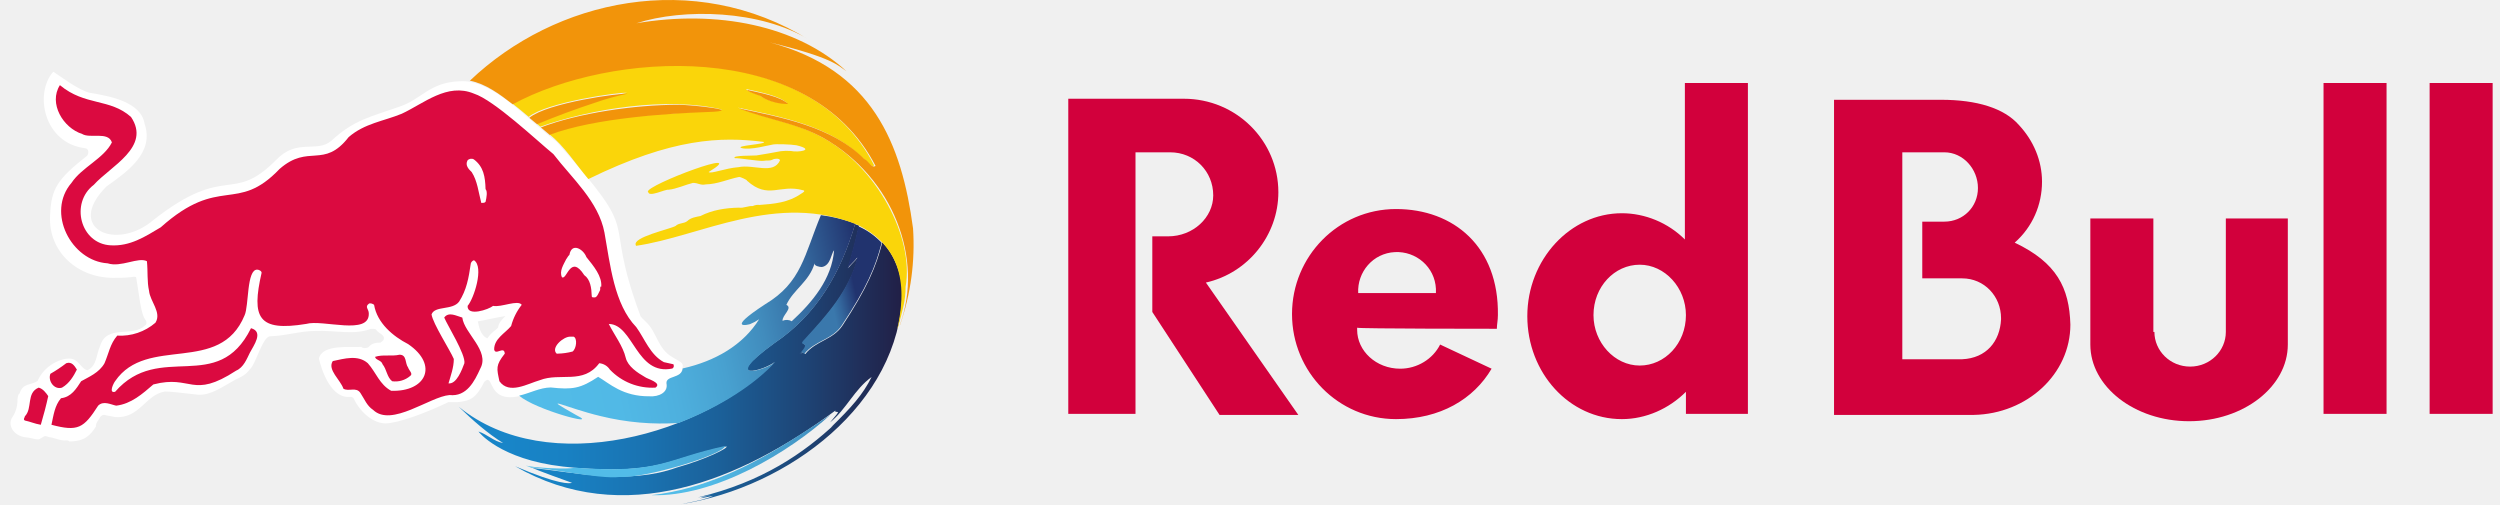
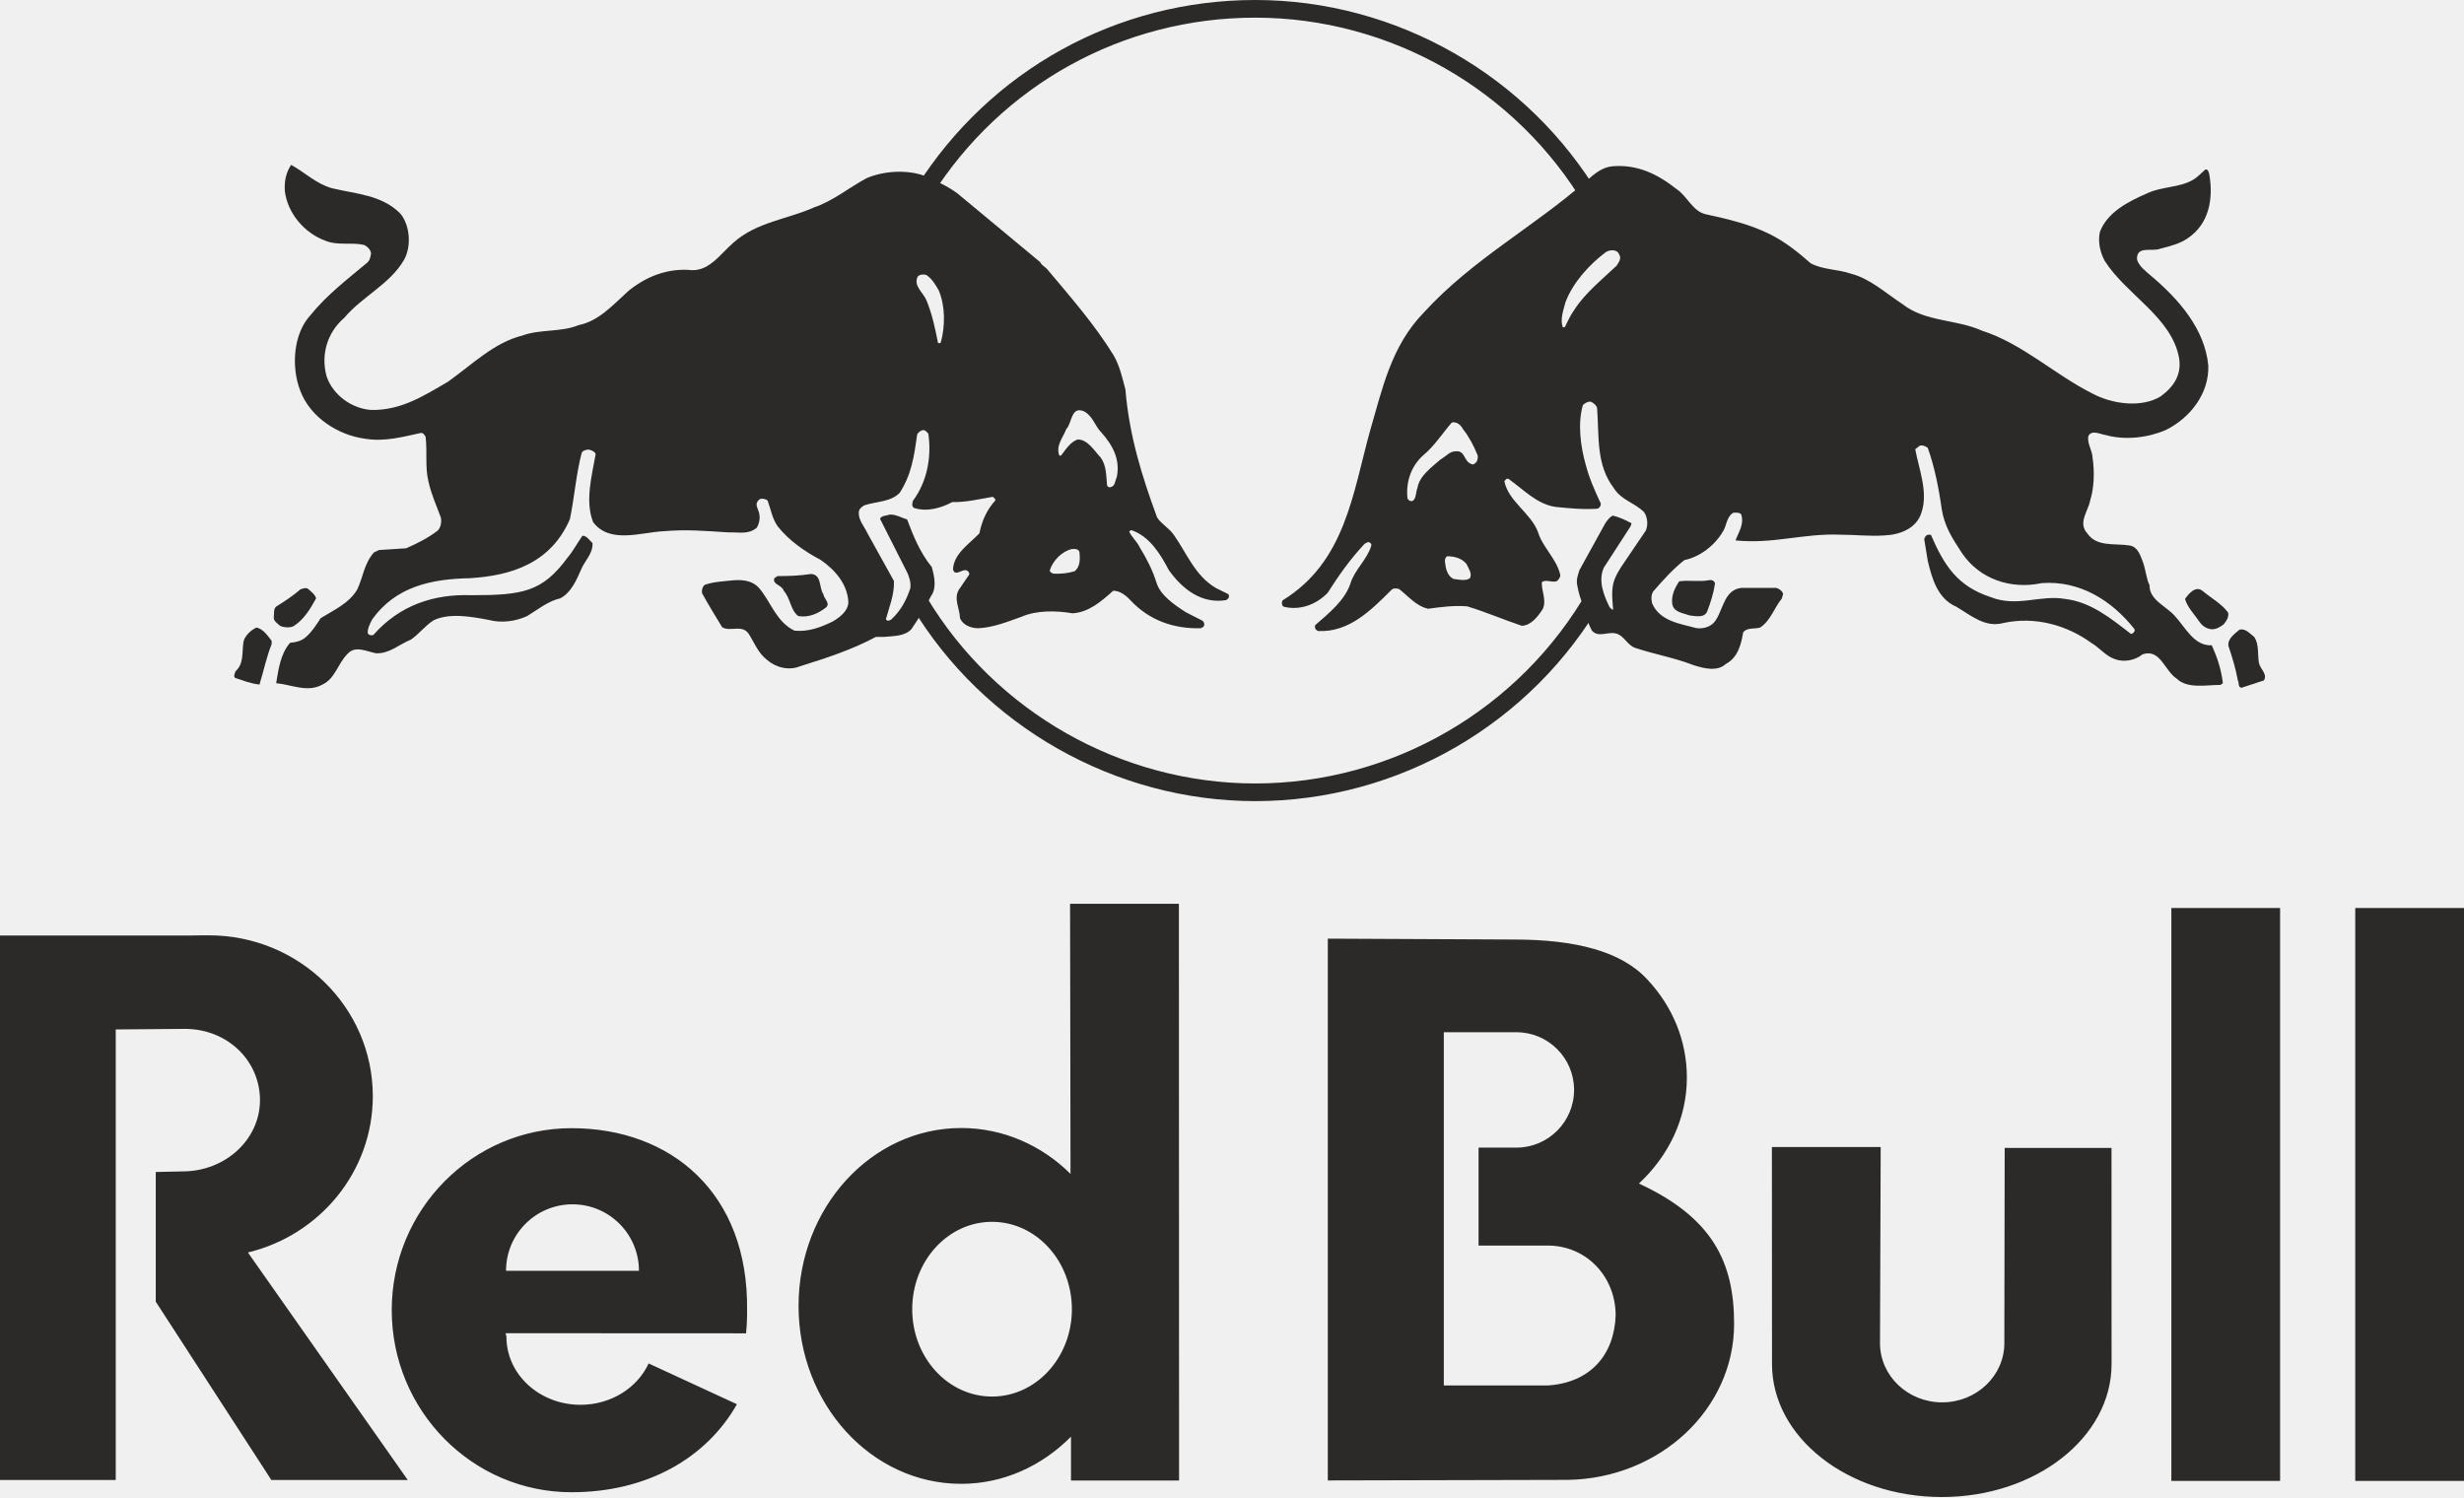
- <svg xmlns="http://www.w3.org/2000/svg" width="238px" height="48px" viewBox="0 0 238 48" version="1.1">
+ <svg xmlns="http://www.w3.org/2000/svg" xml:space="preserve" width="227.685mm" height="138.342mm" version="1.1" style="shape-rendering:geometricPrecision; text-rendering:geometricPrecision; image-rendering:optimizeQuality; fill-rule:evenodd; clip-rule:evenodd" viewBox="0 0 22760.28 13829.2">
  <defs>
-     <linearGradient x1="10.956%" y1="50.028%" x2="103.223%" y2="50.028%" id="linearGradient-1">
-       <stop stop-color="#1885C8" offset="0%" />
-       <stop stop-color="#1881C3" offset="14%" />
-       <stop stop-color="#1A74B3" offset="32%" />
-       <stop stop-color="#1B6099" offset="52%" />
-       <stop stop-color="#1E4475" offset="73%" />
-       <stop stop-color="#212047" offset="96%" />
-       <stop stop-color="#22183D" offset="100%" />
-       <stop stop-color="#22183D" offset="100%" />
-     </linearGradient>
-     <linearGradient x1="2.641%" y1="53.534%" x2="107.123%" y2="46.383%" id="linearGradient-2">
-       <stop stop-color="#52BCE8" offset="24%" />
-       <stop stop-color="#3F88B9" offset="100%" />
-     </linearGradient>
-     <linearGradient x1="3.23857218e-14%" y1="49.934%" x2="100%" y2="49.934%" id="linearGradient-3">
-       <stop stop-color="#52BCE8" offset="54%" />
-       <stop stop-color="#49A4D3" offset="100%" />
-     </linearGradient>
-     <linearGradient x1="37.085%" y1="52.606%" x2="65.118%" y2="43.296%" id="linearGradient-4">
-       <stop stop-color="#3A78AC" offset="0%" />
-       <stop stop-color="#34689E" offset="29%" />
-       <stop stop-color="#253E78" offset="86%" />
-       <stop stop-color="#21336E" offset="100%" />
-     </linearGradient>
-     <linearGradient x1="-1.62%" y1="59.55%" x2="104.475%" y2="45.052%" id="linearGradient-5">
-       <stop stop-color="#52BCE8" offset="0%" />
-       <stop stop-color="#51B9E6" offset="25%" />
-       <stop stop-color="#4EB0DE" offset="41%" />
-       <stop stop-color="#48A1D0" offset="56%" />
-       <stop stop-color="#418CBD" offset="69%" />
-       <stop stop-color="#3977AB" offset="78%" />
-       <stop stop-color="#33669C" offset="85%" />
-       <stop stop-color="#243B75" offset="98%" />
-       <stop stop-color="#21336E" offset="100%" />
-     </linearGradient>
+     <style type="text/css">
+    
+     .fil0 {fill:#2B2A29}
+    
+   </style>
  </defs>
-   <g id="logo/rbcom/desktop" stroke="none" stroke-width="1" fill="none" fill-rule="evenodd">
-     <g id="f-rbmn-logo-logotype" transform="translate(1, 0)">
-       <g id="color---simplified" fill-rule="nonzero">
-         <path d="M48.354,37.724 C49.474,37.46 50.497,36.859 51.643,36.952 C53.537,37.244 54.434,36.874 55.881,35.937 C56.942,36.545 58.203,37.813 60.793,37.785 C61.626,37.839 62.592,37.428 62.398,36.547 C62.346,35.783 63.842,36.114 63.937,35.14 L63.937,35.14 C64.104,34.558 63.98,34.582 63.072,34.034 C61.559,33.206 61.585,31.621 60.445,30.596 C60.32,30.446 59.95,30.178 59.939,29.99 C56.14,19.699 60.618,23.211 51.991,13.501 C49.537,11.679 45.95,7.489 42.763,7.738 C39.87,7.831 39.137,9.469 37.005,10.164 C34.315,11.118 32.702,11.391 30.538,13.41 C29.137,14.587 27.275,13.133 25.284,15.23 C21.065,19.487 20.592,15.485 13.666,20.896 C10.086,24.008 5.139,21.762 9.126,17.76 C11.148,16.316 13.708,14.54 12.763,11.783 C12.443,9.718 9.478,9.147 7.61,8.85 C6.529,8.634 4.683,7.212 4.073,6.827 C2.244,8.88 3.158,13.626 7.1,14.109 C7.263,14.119 7.393,14.249 7.403,14.412 C7.418,14.554 7.383,14.698 7.303,14.817 C4.477,17.044 3.87,17.953 3.77,20.482 C3.554,23.945 6.406,26.568 10.04,26.449 C10.619,26.459 11.197,26.425 11.77,26.347 C11.87,26.347 11.971,26.347 11.971,26.449 C12.257,28.014 12.378,29.927 12.882,30.496 C12.981,30.697 12.981,30.901 12.78,31 C11.623,32.139 9.158,30.855 8.536,32.922 C8.149,33.766 8.242,34.816 7.325,35.249 C6.676,35.106 6.503,34.145 5.606,34.136 C4.709,34.127 3.227,34.798 2.579,36.261 C1.887,36.735 1.186,36.413 0.862,37.473 C0.715,37.462 0.635,38.034 0.661,38.283 C0.633,38.747 0.494,39.198 0.257,39.598 C-0.409,40.44 0.313,41.47 1.368,41.622 C2.149,41.683 2.642,41.99 2.882,41.722 C2.981,41.722 2.981,41.622 3.083,41.622 C3.299,41.416 3.465,41.566 3.688,41.622 C4.138,41.646 4.791,41.996 5.305,41.925 C5.416,41.911 5.528,41.949 5.608,42.027 C7.122,42.014 7.602,41.41 8.133,40.609 C8.105,40.25 8.393,40.003 8.538,39.7 C8.676,39.555 8.776,39.484 8.942,39.497 C9.204,39.573 9.807,39.661 9.954,39.7 C12.268,39.904 12.873,37.536 14.711,37.272 C15.165,37.272 16.008,37.361 17.842,37.575 C19.044,37.67 20.22,36.796 21.379,36.16 C21.898,35.9 22.35,35.755 22.793,35.147 C23.338,34.714 23.993,32.043 24.713,32.013 C26.19,31.983 27.587,31.498 29.057,31.507 C30.862,31.427 32.698,31.929 34.311,31.305 C34.371,31.327 34.726,31.251 34.817,31.405 C35.046,31.745 35.693,31.896 35.524,32.316 C35.524,32.418 35.321,32.517 35.221,32.619 C34.888,32.619 34.404,32.645 34.11,33.024 C33.963,33.158 33.552,33.197 33.401,33.024 C32.434,33.11 29.699,32.706 29.36,34.136 C29.617,35.244 30.527,38.019 32.387,37.778 C32.488,37.778 32.689,37.878 32.689,37.98 C33.396,39.395 34.609,40.306 35.716,40.306 C36.823,40.306 39.578,39.317 41.677,38.283 L42.573,38.283 C43.855,38.164 44.367,37.82 45.098,36.361 C46.069,35.391 45.284,38.345 48.363,37.729 L48.354,37.724 Z M46.408,31.204 C46.106,31.507 45.803,31.608 45.399,32.214 C44.692,31.911 44.59,31 44.49,30.596 C45.096,30.496 46.408,30.191 47.117,30.091 C46.711,30.496 46.508,30.697 46.406,31.204 L46.408,31.204 Z" id="outline" fill="#FFFFFF" />
-         <path d="M62.2,34.476 C60.887,33.769 60.381,32.253 59.572,31.142 C57.457,28.954 57.098,25.211 56.545,22.147 C55.987,19.172 53.446,16.971 51.683,14.671 C50.12,13.395 46.039,9.529 44.115,8.911 C41.574,7.854 39.357,9.851 37.242,10.831 C35.525,11.538 33.706,11.739 32.191,13.054 C29.812,16.107 28.382,13.663 25.621,16.081 C21.512,20.388 19.955,16.597 14.304,21.639 C12.791,22.547 11.374,23.458 9.547,23.356 C6.643,23.22 5.654,19.317 7.929,17.596 C9.514,15.823 13.407,14.001 11.471,11.134 C9.46,9.341 7.095,10.104 4.703,8.107 C3.6,9.836 5.01,12.182 6.824,12.755 C7.568,13.218 9.298,12.481 9.653,13.557 C8.887,15.09 6.796,15.921 5.814,17.399 C3.369,20.223 5.784,24.852 9.248,25.069 C10.529,25.484 12.161,24.437 12.987,24.867 C13.089,25.877 12.987,26.787 13.191,27.698 C13.284,28.692 14.417,29.76 13.796,30.725 C12.791,31.59 11.488,32.03 10.163,31.951 C9.473,32.744 9.357,33.646 8.95,34.578 C8.446,35.486 7.436,35.89 6.727,36.294 C6.26,37.006 5.795,37.793 4.807,37.912 C4.201,38.619 4.099,39.529 3.898,40.439 C6.426,41.107 6.967,40.768 8.344,38.619 C8.85,38.115 9.558,38.519 10.062,38.619 C11.497,38.448 12.568,37.488 13.599,36.599 C17.276,35.637 17.241,38.046 21.48,35.285 C22.189,34.982 22.492,34.173 22.794,33.566 C23.149,32.889 24.129,31.585 22.896,31.244 C19.724,37.665 14.201,32.439 9.96,37.297 C9.311,37.477 9.815,36.467 9.96,36.286 C13.003,31.853 19.923,35.756 22.286,30.015 C22.701,29.133 22.466,25.618 23.499,25.67 C23.601,25.67 23.904,25.771 23.904,25.972 C22.922,30.258 23.571,31.587 28.147,30.837 C29.712,30.383 34.202,31.981 34.109,29.827 C34.109,29.423 33.704,29.222 34.109,28.919 C34.208,28.818 34.513,28.919 34.613,29.019 C34.898,30.748 36.416,32.018 37.856,32.759 C40.761,34.735 39.586,37.315 36.239,37.204 C35.127,36.599 34.824,35.486 34.016,34.578 C33.071,33.749 31.78,34.145 30.681,34.374 C30.136,35.198 31.431,36.18 31.691,37.003 C32.197,37.306 32.904,36.8 33.309,37.406 C33.713,38.011 33.914,38.619 34.522,39.023 C36.273,40.703 39.928,37.752 41.796,37.609 C43.429,37.786 44.175,36.299 44.727,35.081 C45.648,33.399 43.198,31.736 43.01,30.232 C42.452,30.078 41.712,29.641 41.29,30.232 C41.6,30.984 43.334,33.736 43.211,34.578 C42.984,35.185 42.469,36.595 41.697,36.497 C41.9,35.79 42.203,34.984 42.203,34.173 C41.835,33.308 40.211,30.811 40.082,29.929 C40.404,29.075 42.062,29.57 42.707,28.716 C43.416,27.605 43.617,26.493 43.821,25.079 C43.864,24.933 43.978,24.819 44.123,24.774 C45.107,25.408 44.106,28.45 43.516,29.12 C43.459,30.167 45.522,29.466 45.942,29.12 C46.723,29.282 48.306,28.504 48.669,29.019 C48.196,29.615 47.852,30.304 47.659,31.04 C47.054,31.747 46.044,32.253 46.044,33.263 C46.154,33.899 47.008,32.874 47.054,33.667 C46.173,34.785 46.284,35.055 46.547,36.294 C47.471,37.592 49.236,36.523 50.388,36.195 C52.334,35.432 54.525,36.64 56.047,34.578 C56.459,34.613 56.832,34.836 57.057,35.183 C58.183,36.365 59.772,36.994 61.402,36.902 C62.064,36.441 60.617,36.08 60.392,35.89 C59.685,35.486 58.774,34.88 58.573,34.072 C58.307,32.943 57.492,31.909 56.956,30.839 C59.315,30.874 59.564,35.801 63.011,35.083 C63.179,34.967 63.162,34.841 63.112,34.679 L62.2,34.476 Z M45.224,19.218 L45.224,19.218 C45.122,19.319 45.021,19.319 44.82,19.319 L44.82,19.319 C44.549,18.299 44.454,17.233 43.909,16.388 C43.626,16.111 43.26,15.75 43.505,15.276 L43.505,15.276 C43.657,15.101 43.912,15.058 44.112,15.175 C45.038,15.867 45.194,16.831 45.224,18.005 C45.425,18.206 45.324,18.813 45.224,19.218 L45.224,19.218 M53.509,33.466 L53.509,33.466 C53.047,33.589 52.572,33.657 52.094,33.667 L51.995,33.667 C51.396,33.116 52.644,32.015 53.308,32.05 C53.372,32.05 53.543,32.05 53.61,32.05 C53.98,32.204 53.885,33.179 53.509,33.466 M56.136,27.605 C56.024,27.801 55.851,28.316 55.632,28.312 C55.414,28.307 55.319,28.344 55.329,28.111 C55.31,27.432 55.2,26.597 54.62,26.191 C53.301,24.139 52.968,26.71 52.499,26.392 L52.499,26.392 C52.218,25.821 52.661,25.174 52.903,24.675 L52.903,24.675 C53.016,24.539 53.061,24.381 53.206,24.271 C53.422,23.027 54.557,23.737 54.823,24.472 C55.52,25.337 56.337,26.312 56.238,27.302 C56.136,27.2 56.136,27.404 56.136,27.605 M4.904,36.902 C5.611,36.497 6.015,35.79 6.318,35.183 C6.102,34.843 5.838,34.396 5.308,34.578 C4.828,34.949 4.322,35.286 3.795,35.587 C3.542,36.275 4.173,37.14 4.906,36.902 M2.683,36.902 C1.483,37.393 2.119,38.871 1.37,39.63 C1.37,39.73 1.167,39.933 1.37,40.035 C1.874,40.134 2.279,40.337 2.884,40.439 C3.154,39.535 3.416,38.53 3.591,37.71 C3.388,37.406 3.085,37.003 2.681,36.902 M35.421,34.679 C35.826,35.183 35.826,35.89 36.332,36.294 C36.95,36.381 37.575,36.197 38.049,35.79 C38.352,35.587 37.947,35.285 37.848,34.982 C37.543,34.578 37.746,33.769 37.039,33.769 C36.273,33.946 35.434,33.726 34.714,33.97 C34.714,34.275 35.32,34.275 35.421,34.679" id="bull" fill="#DB0A40" />
-         <path d="M84.907,27.802 C84.857,26.131 84.182,24.318 83.052,23.127 L83.052,23.127 L83,23.067 C82.422,25.347 81.593,27.359 79.212,30.983 C78.296,32.37 76.67,32.431 75.664,33.704 C75.426,33.574 75.495,33.397 75.188,33.725 C76.456,32.364 75.006,33.064 75.599,32.409 C77.811,29.967 79.837,27.767 80.694,24.471 C80.333,24.923 80.114,25.064 79.751,25.522 C80.162,24.119 80.482,22.928 80.787,21.489 L80.398,21.333 C79.041,25.913 76.8,29.92 72.7,32.669 C67.376,36.533 71.871,35.24 72.768,34.441 C66.057,41.281 51.204,45.679 42.667,38.72 C43.913,39.932 45.444,41.287 46.898,42.178 C46.013,42.027 45.383,41.341 44.548,41.08 C44.561,41.108 46.578,43.73 52.6,44.417 C52.987,44.46 53.358,44.499 53.715,44.531 C61.925,45.18 62.425,43.712 68.155,42.502 C68.412,42.612 66.308,43.697 63.414,44.514 C58.845,46.182 53.539,44.946 49.667,44.544 L49.684,44.544 L49.684,44.544 C49.773,44.588 50.375,44.864 53.455,45.964 C53.239,46.042 52.232,46.18 48.033,44.382 C58.336,50.315 69.425,45.824 78.53,39.083 C78.53,39.113 78.517,39.156 78.517,39.193 C78.597,39.206 78.699,39.219 78.781,39.226 C78.731,39.37 78.731,39.37 78.025,40.211 C79.562,38.973 80.35,37.052 81.978,35.889 C81.145,37.559 80.08,38.757 78.097,40.693 C78.248,40.578 78.392,40.455 78.53,40.324 C75.532,43.12 71.577,45.895 65.44,47.352 C65.885,47.3 66.324,47.213 66.754,47.092 C65.977,47.308 65.956,47.334 65.627,47.442 C65.83,47.416 65.83,47.416 66.889,47.203 C66.272,47.505 65.559,47.65 63.836,48 C74.051,46.383 84.675,38.448 84.907,27.802 Z" id="splash-4" fill="url(#linearGradient-1)" />
-         <path d="M74.557,41.769 C70.504,44.332 66.021,46.568 61.013,47.139 C67.037,47.354 74.186,43.018 78.08,39.467 C76.914,40.242 75.748,41.022 74.557,41.769 Z" id="splash-3.4" fill="url(#linearGradient-2)" />
-         <path d="M68.053,42.453 C62.288,43.68 61.961,45.145 53.712,44.521 C53.063,44.72 49.633,44.51 49.067,44.324 C49.095,44.324 49.361,44.44 49.59,44.532 L49.575,44.532 C50.44,44.422 56.146,45.653 57.967,45.408 C60.332,45.57 67.753,43.338 68.053,42.453 Z" id="splash-3.3" fill="url(#linearGradient-3)" />
-         <path d="M80.918,21.635 L80.714,21.547 C80.406,22.969 80.086,24.159 79.673,25.553 C80.038,25.097 80.258,24.958 80.621,24.509 C79.752,27.785 77.727,29.971 75.506,32.399 C74.911,33.043 76.375,32.353 75.093,33.707 C75.402,33.38 75.332,33.556 75.571,33.685 C76.579,32.42 78.213,32.36 79.132,30.981 C81.522,27.376 82.354,25.379 82.932,23.113 C82.952,23.132 82.97,23.152 82.987,23.173 C82.987,23.173 82.987,23.173 82.987,23.173 C82.405,22.532 81.702,22.01 80.918,21.635 L80.918,21.635 Z" id="splash-3.2" fill="url(#linearGradient-4)" />
-         <path d="M53.915,39.55 C50.131,37.405 52.874,38.831 56.189,39.615 C58.618,40.213 61.124,40.433 63.619,40.266 C67.567,38.746 70.941,36.538 72.815,34.443 C71.917,35.268 67.474,36.504 72.751,32.663 C76.837,29.902 79.077,25.881 80.427,21.283 C79.368,20.892 78.269,20.623 77.15,20.48 C75.569,24.26 75.334,26.884 71.831,28.973 C67.921,31.53 70.368,30.874 70.407,30.855 C70.712,30.733 71.002,30.577 71.271,30.39 C69.759,32.822 67.129,34.374 63.993,35.075 C63.893,36.056 62.396,35.727 62.455,36.486 C62.647,37.37 61.684,37.789 60.852,37.728 C58.26,37.756 57.006,36.484 55.945,35.874 C54.291,36.977 53.513,37.118 51.431,36.886 C50.396,36.901 49.453,37.429 48.427,37.667 C49.895,38.987 56.219,40.685 53.915,39.55 Z M73.861,29.02 C74.52,27.577 76.049,26.802 76.552,25.059 C76.479,25.315 77.025,25.421 77.241,25.421 C78.105,25.273 78.126,24.084 78.405,23.836 C78.189,26.539 76.364,28.753 74.368,30.586 C74.106,30.426 73.78,30.411 73.504,30.547 C73.42,30.039 74.515,29.331 73.861,29.02 Z" id="splash-3.1" fill="url(#linearGradient-5)" />
-         <path d="M77.324,13.102 C74.79,11.655 71.928,11.317 69.237,10.243 L69.237,10.243 C73.286,11.109 78.101,11.991 81.095,15.032 C81.142,15.056 81.255,15.167 81.311,15.182 C81.57,15.357 81.866,15.979 82.226,15.749 C75.945,3.447 56.865,4.816 47.787,9.861 C48.281,10.243 48.825,10.691 49.332,11.124 C51.059,9.721 58.063,8.741 58.68,8.837 L58.68,8.837 C56.34,9.307 52.464,10.719 50.109,11.779 L50.439,12.058 C55.244,10.362 62.557,9.179 67.739,10.427 C63.597,10.888 56.213,10.825 51.301,12.788 C52.65,13.813 53.852,15.678 55.011,17.047 C63.025,13.124 67.648,12.996 71.702,13.509 C72.09,13.726 68.827,13.863 69.619,14.103 C70.499,14.307 72.151,13.817 72.533,13.767 C72.781,13.687 74.339,13.739 74.831,13.832 C76.705,14.289 74.948,14.528 74.294,14.374 C73.972,14.348 73.648,14.354 73.327,14.393 C72.604,14.53 71.73,14.69 71.009,14.798 C70.815,14.831 68.615,14.772 68.95,15.058 C69.371,15.03 71.222,15.366 71.699,15.31 C71.987,15.245 72.278,15.342 72.55,15.195 C72.684,15.102 73.232,15.035 73.256,15.264 C72.632,16.659 70.737,15.613 69.31,15.914 C68.039,16.009 66.69,16.579 66.461,16.38 C70.631,13.834 60.502,17.617 60.672,18.26 C60.684,18.263 60.696,18.263 60.707,18.26 C60.737,18.83 62.328,18 62.649,18.061 C63.347,18.007 64.29,17.571 64.97,17.411 C65.479,17.411 65.68,17.667 66.187,17.554 C67.301,17.535 68.306,17.054 69.381,16.841 C69.476,16.841 70.148,17.125 70.115,17.203 C72.14,19.025 73.208,17.506 75.429,18.106 C75.783,18.154 75.364,18.384 75.244,18.455 C74.072,19.283 72.679,19.411 71.322,19.51 C71.094,19.483 70.864,19.521 70.657,19.619 C70.21,19.584 69.794,19.835 69.347,19.768 C68.076,19.794 66.819,19.985 65.678,20.567 C65.246,20.652 64.756,20.721 64.434,21.044 C64.106,21.31 63.612,21.209 63.323,21.508 C62.831,21.804 59.118,22.591 59.537,23.355 C59.537,23.355 59.524,23.355 59.515,23.355 L59.537,23.355 C59.539,23.372 59.539,23.389 59.537,23.405 C65.669,22.526 72.979,18.187 80.713,21.436 L80.713,21.436 C83.897,23.063 85.677,25.892 84.408,31.36 C84.419,31.334 84.557,30.97 84.555,30.955 L84.531,30.972 C84.892,29.696 85.222,28.6 85.213,27.309 C86.044,22.589 82.474,15.908 77.324,13.102 Z M70.068,8.484 C71.192,8.737 73.254,9.114 73.927,9.827 C72.159,9.807 71.283,9.04 71.311,9.06 C70.972,8.956 69.908,8.575 70.068,8.484 Z" id="splash-2" fill="#FAD50A" />
-         <path d="M50.131,11.826 L49.391,11.212 C51.155,9.771 58.046,8.853 58.744,8.924 C57.706,9.133 56.684,9.414 55.685,9.765 C53.855,10.362 51.838,11.108 50.131,11.826 Z M85.922,21.744 C84.84,13.695 82.083,6.63 72.263,4.034 C78.336,5.502 78.792,6.259 79.584,6.783 C74.868,2.425 67.269,0.91 59.588,2.214 C64.067,0.767 71.428,0.944 76.032,3.79 C65.049,-2.986 51.849,-0.056 43.733,7.682 C45.248,7.975 46.578,8.976 47.814,9.929 C57.024,4.922 76.032,3.551 82.354,15.798 C81.99,16.026 81.705,15.409 81.436,15.233 C81.387,15.218 81.274,15.108 81.22,15.084 C78.217,12.065 73.396,11.173 69.333,10.317 C72.044,11.395 74.9,11.723 77.44,13.163 C84.067,16.962 86.96,24.661 84.667,30.933 L84.69,30.916 L84.69,30.916 C85.711,27.972 86.129,24.854 85.922,21.746 L85.922,21.744 Z M63.591,9.974 C59.389,9.974 54.071,10.763 50.49,12.13 L51.33,12.837 C55.607,11.212 62.797,10.8 66.315,10.666 C70.125,10.55 64.984,9.987 63.591,9.974 Z M71.408,9.14 C71.339,9.103 72.289,9.894 74.03,9.903 C73.349,9.191 71.293,8.825 70.16,8.566 C70.004,8.657 71.071,9.036 71.41,9.14 L71.408,9.14 Z" id="splash-1" fill="#F2940A" />
-       </g>
-       <g id="f-rbmn-logotype" transform="translate(100, 7)" fill="#D2003C">
-         <path d="M104.1,24.6 C104.1,26.4 105.6,27.9 107.5,27.9 C109.4,27.9 110.9,26.4 110.9,24.6 L110.9,13.8 L116.8,13.8 L116.8,25.8 C116.8,29.8 112.6,33.1 107.4,33.1 C102.2,33.1 98,29.8 98,25.8 L98,13.8 L104,13.8 L104,24.6 L104.1,24.6 L104.1,24.6 Z M130.3,32.4 L136.3,32.4 L136.3,0.9 L130.3,0.9 L130.3,32.4 Z M120.2,32.4 L126.2,32.4 L126.2,0.9 L120.2,0.9 L120.2,32.4 Z M10.4,7.5 L7.1,7.5 L7.1,32.4 L0.7,32.4 L0.7,2.4 L11.7,2.4 C16.7,2.4 20.7,6.4 20.7,11.3 C20.7,15.4 17.8,19 13.8,19.9 L22.6,32.5 L15.1,32.5 L8.7,22.7 L8.7,15.5 L10.2,15.5 C12.6,15.5 14.5,13.7 14.5,11.6 C14.5,9.3 12.7,7.5 10.4,7.5 L10.4,7.5" id="Shape" />
-         <path d="M28.3,20.9 C28.2,18.9 29.7,17.1 31.8,17 C33.8,16.9 35.6,18.4 35.7,20.5 C35.7,20.6 35.7,20.8 35.7,20.9 L28.3,20.9 Z M41.5,24.3 C41.5,23.9 41.6,23.5 41.6,23 C41.7,16.5 37.4,12.9 31.9,12.9 C26.4,12.9 22,17.4 22,22.9 C22,28.4 26.4,32.9 31.9,32.9 C36.1,32.9 39.3,31 41,28.1 L36.1,25.8 C35.4,27.2 33.9,28.1 32.3,28.1 C30,28.1 28.2,26.4 28.2,24.4 L28.2,24.2 C28.3,24.3 41.5,24.3 41.5,24.3 Z M55.1,27.8 C52.7,27.8 50.7,25.6 50.7,23 C50.7,20.3 52.7,18.2 55.1,18.2 C57.5,18.2 59.5,20.4 59.5,23 C59.5,25.7 57.5,27.8 55.1,27.8 Z M65.4,32.4 L65.4,0.9 L59.4,0.9 L59.4,15.8 C57.8,14.2 55.6,13.3 53.4,13.3 C48.5,13.3 44.4,17.7 44.4,23.1 C44.4,28.5 48.4,32.9 53.4,32.9 C55.7,32.9 57.9,31.9 59.5,30.3 L59.5,32.4 L65.4,32.4 L65.4,32.4 Z M85.8,27.2 L80.1,27.2 L80.1,7.5 L84.1,7.5 C85.9,7.5 87.3,9.1 87.3,10.9 C87.3,12.7 85.9,14.1 84.1,14.1 L82,14.1 L82,19.5 L85.8,19.5 C87.9,19.5 89.5,21.2 89.5,23.3 L89.5,23.4 C89.4,25.5 88.1,27.1 85.8,27.2 M90.8,16.1 C92.5,14.6 93.4,12.5 93.4,10.3 C93.4,8.3 92.6,6.4 91.2,4.9 C89.8,3.3 87.2,2.5 83.8,2.5 L73.6,2.5 L73.6,32.5 L86.9,32.5 C92,32.4 96.1,28.6 96.1,23.9 C96,20.4 94.8,18 90.8,16.1" id="Shape" />
-       </g>
+   <g id="Layer_x0020_1">
+     <g id="_2501036386656">
+       <path class="fil0" d="M17365.82 12408.02l6.35 -1811.91 -1004.95 0 1.03 2004.78c0,678.49 702.48,1228.31 1568.61,1228.31 865.98,0 1567.88,-549.82 1567.88,-1228.31l-0.52 -1996.39 -986.71 -0.35 -3.19 1803.87c0,301.59 -257.11,546.68 -574.49,546.68 -317,0 -574.01,-245.09 -574.01,-546.68zm3695.78 1272.23l-1004.57 0 0 -5292.19 1004.57 0 0 5292.19zm1698.68 0l-1004.61 0 0 -5292.19 1004.61 0 0 5292.19zm-7540.3 -4628.22c230.32,246.96 361.82,561.36 361.82,903.21 0,377.93 -167.9,721.56 -442.89,978.01 677.44,314.39 879.26,723.11 879.26,1296.02 0.01,787.53 -684.6,1427.17 -1534.8,1441.53l-2218.2 5.26 0 -5005.09 1717.4 8.19c573.1,0 997.58,109.07 1237.41,372.88zm-8328.74 3264.98c7.37,-68.45 10.16,-139.01 9.63,-210.77 15.23,-1087.76 -704.38,-1684.29 -1621.62,-1684.29 -916.72,0 -1660.67,752.52 -1660.67,1680.79 0,928.42 744.09,1682.22 1660.67,1682.22 700.72,0 1246.51,-316.87 1527.96,-812.94l-815.71 -376.7c-103.78,225.1 -346.58,381.96 -629.45,381.96 -377.75,0 -683.92,-280.25 -683.92,-625.99 0,-22.53 -9.1,-13.12 -6.28,-35.37l2219.4 1.09zm-5184.01 -2812.49l-638.05 5.26 0 4162.26 -1069.18 0 0 -5029.96 1761.66 0c25.04,-1.27 141.98,-1.76 167.36,-1.76 836.55,0 1514.67,665.52 1514.67,1485.92 0,698.85 -491.71,1285.05 -1153.72,1443.83l1476.68 2101.97 -1259.97 0 -1067.97 -1647.54 0 -1197.86 247.87 -5.43c394.9,0 714.88,-294.78 714.88,-658.18 0,-363.91 -299.68,-658.5 -694.23,-658.51zm8185.69 3767.18c-267.44,269.39 -622.28,435.66 -1014.22,435.66 -829.89,0 -1502.26,-735.87 -1502.26,-1643.48 0.01,-907.79 672.37,-1643.52 1502.26,-1643.52 387.74,0 743.28,159.47 1009.85,423.82l-4.2 -2495.32 1005.3 0 1.59 5327.91 -998.32 0 0 -405.05zm-5218.66 -1532.54c0,-339.21 274.82,-613.89 613.9,-613.89 339.25,0 613.9,274.68 613.9,613.89l-1227.79 0zm9623.22 1059.4l-960.82 0 0 -3263.04 670.57 0c293.89,0 532.67,238.39 532.67,532.65 0,294.78 -238.78,533.35 -532.68,533.35l-349.54 0 0 904.83 639.81 0c356.92,0 626.45,287.62 626.45,644.86 -12.39,368.66 -238.36,622.81 -626.45,647.36zm-5871.27 -704.41c0,-445.82 330.15,-807.12 737.32,-807.12 407.49,0 737.63,361.3 737.63,807.12 0.01,446.07 -330.14,806.97 -737.63,806.97 -407.16,0 -737.32,-360.9 -737.32,-806.97z" />
+       <path class="fil0" d="M14667.53 5454.29c-629.66,1099.95 -1807.02,1783.18 -3072.44,1783.18 -1236,0 -2399.36,-659.21 -3035.29,-1720.69l-140.08 83.82c665.21,1109.97 1882.31,1800 3175.37,1800 1324.06,0 2555.51,-714.5 3213.69,-1865.27l-141.26 -81.04z" />
+       <path class="fil0" d="M8601.98 1815.04c652.89,-1034.51 1772,-1651.9 2993.11,-1651.9 1245.99,0 2413.7,667.45 3048.05,1741.9l140.43 -83.33c-663.09,-1123.45 -1885.27,-1821.71 -3188.48,-1821.71 -1277.48,0 -2447.85,646.11 -3131.07,1727.71l137.96 87.33z" />
+       <path class="fil0" d="M2368.02 5796.86c-51.27,26.24 -106.24,74.2 -118.85,131.97 -16.09,102.93 6.3,199.03 -74.04,272.87 -3.15,19.29 -22.4,41.68 -3.15,60.94 70.89,22.75 138.29,51.28 224.94,61.26 38.68,-125.65 67.03,-263.25 112.2,-372.46l0 -32.24c-38.7,-48.13 -76.85,-109.39 -141.1,-122.34z" />
+       <path class="fil0" d="M10315.15 4409.78c-16.28,32.2 -12.95,80.34 -54.98,89.79 -18.89,6.28 -34.98,-6.28 -34.98,-25.57 -6.84,-86.47 -6.85,-176.78 -57.94,-247.17 -57.94,-60.73 -118.71,-167.15 -211.63,-167.15 -64.78,19.42 -112.56,93.31 -151.25,144.41 -3.53,6.49 -12.81,6.49 -19.25,3.67 -35.37,-90.14 35.37,-167.16 64.22,-244.17 54.62,-54.6 41.5,-215.3 163.84,-163.85 83.51,44.96 99.44,134.96 160.52,195.72 105.94,119.03 176.65,250.64 141.45,414.33zm-388.93 867c-60.94,19.24 -128.51,25.74 -195.73,22.57 -16.11,-6.11 -38.51,-16.26 -32.02,-35.17 28.88,-86.65 112.39,-173.5 205.49,-192.72 25.39,0 61.12,-3.35 67.58,31.85 5.96,61.25 5.96,134.78 -45.31,173.47zm-1236.04 -2112.81c-6.28,6.31 -16.26,9.46 -25.89,3.16 -25.56,-131.64 -54.45,-266.43 -106.07,-391.93 -29.06,-73.53 -125.15,-134.45 -80.37,-221.61 19.96,-19.08 54.8,-22.59 80.37,-12.61 51.63,35.37 83.86,89.97 112.71,141.09 60.94,141.44 60.94,330.66 19.25,481.9zm2540.14 2267.2c-192.37,-112.56 -269.57,-324.32 -388.45,-491.34 -41.64,-61.08 -115.53,-99.58 -154.03,-160.52 -137.92,-376 -256.8,-751.47 -292.17,-1181.56 -28.7,-106.09 -51.27,-215.3 -108.86,-315.1 -173.65,-282.52 -398.25,-539.3 -616.86,-799.42 -19.07,-18.9 -51.13,-35.19 -60.77,-61.09l-761.25 -632.3c-93.14,-71.04 -199.4,-116.03 -305.12,-164.18 -160.52,-60.74 -378.81,-47.95 -536.35,19.61 -163.66,86.65 -311.25,211.8 -484.85,269.74 -250.35,112.56 -532.86,134.79 -748.01,327.53 -125.33,108.85 -231.24,279.36 -417.47,250.3 -208.65,-9.62 -394.9,67.39 -552.64,195.88 -141.09,128.48 -276.05,279.54 -458.79,314.57 -160.7,67.39 -356.57,35.71 -520.23,96.63 -260.11,64.05 -465.46,269.73 -687.42,427.12 -221.42,128.47 -433.58,266.21 -709.44,259.94 -179.77,-12.8 -353.08,-138.31 -411.2,-311.59 -54.43,-198.88 6.31,-404.7 163.85,-539.49 163.68,-195.72 423.63,-311.42 552.27,-536.35 67.22,-118.52 57.59,-311.41 -32.02,-423.61 -170.51,-176.98 -414.34,-183.26 -635.96,-237.72 -141.43,-38.51 -250.49,-147.56 -375.65,-215.13 -47.95,73.69 -64.06,153.87 -57.58,244.21 25.55,202.34 179.59,385.26 372.31,455.63 112.56,48.29 240.86,12.95 356.58,39.04 32.02,12.43 64.07,44.62 67.4,80 -6.66,32.19 -9.81,64.23 -38.7,86.99 -179.76,150.53 -369.36,294.95 -520.23,481.38 -160.51,173.47 -179.78,478.41 -95.93,696.87 92.59,250.13 353.23,414.15 603.38,446.35 182.92,28.56 347.11,-19.25 513.39,-54.41 23.13,-0.01 32.59,22.21 42.03,35.16 16.46,147.76 -6.49,279.19 26.1,414.01 28.52,125.68 70.69,212.15 115.17,334.35 6.64,41.64 0,86.43 -28.92,118.49 -93.1,70.7 -189.19,118.71 -292.31,163.84l-250.13 15.93 -48.14 22.75c-93.12,108.9 -96.45,221.43 -154.21,343.45 -77.19,128.64 -218.29,189.58 -337.14,263.46 -38.86,60.9 -80.52,125.29 -134.96,173.29 -41.48,38.48 -93.13,48.1 -147.75,54.42 -86.82,99.79 -105.9,237.54 -128.29,372.85 141.25,12.77 288.99,89.65 427.27,12.77 118.7,-54.94 144.25,-199.18 234.22,-285.83 70.54,-77.23 176.45,-19.07 259.94,-3.52 125.16,6.31 215.12,-83.12 321.41,-124.98 73.49,-48.49 134.43,-131.43 211.77,-179.6 147.41,-71.05 353.42,-32.55 507.32,-3.67 122.17,32.38 250.67,13.13 356.39,-35.19 99.76,-60.73 192.72,-137.93 305.26,-163.67 99.44,-51.45 147.76,-163.66 189.23,-256.94 32.05,-86.51 115.53,-154.07 109.24,-253.49 -25.56,-22.74 -54.62,-70.88 -93.13,-67.57 -47.96,67.57 -83.34,137.96 -137.78,202.35 -232.44,316.51 -415.04,346.58 -886.6,346.58 -349.93,-12.59 -664.46,92.97 -905.52,366.02 -16.09,9.45 -38.69,3.18 -51.29,-9.63 -9.8,-38.48 22.24,-101.84 38.53,-131.08 215.14,-305.11 548.95,-375.85 902.16,-382.3 192.77,-12.63 375.82,-44.82 539.35,-128.33 183.27,-93.1 308.6,-238.03 385.62,-417.82 41.82,-202.36 57.94,-420.47 109.21,-613.19 6.32,-19.43 54.45,-33.79 70.39,-27.33 19.07,3.17 57.76,20.66 57.76,43.26 -35.55,199.04 -99.44,433.59 -22.42,626.31 154.38,202.35 440.06,93.1 649.08,83.15 217.94,-18.72 393.49,-2.11 602.14,10.87 103.12,-3.18 178.73,21.68 258.92,-42.39 22.58,-35.16 32.03,-83.15 25.36,-121.8 -6.81,-57.59 -54.77,-92.61 0,-140.78 15.94,-12.95 63.73,-4.2 76.49,11.92 28.71,80.19 41.85,166.84 93.13,237.54 102.94,131.47 253.84,234.54 394.91,308.43 135.13,92.96 247.7,224.61 257.15,388.23 0,83.69 -77.37,141.28 -141.27,179.96 -109.39,54.44 -228.24,99.62 -356.74,86.5 -169.98,-83.15 -214.94,-262.75 -327.5,-394.75 -57.42,-64.76 -144.24,-77.38 -230.89,-71.06 -93.14,9.98 -186.41,13.12 -269.74,42.03 -22.74,19.21 -29.24,48.1 -25.74,76.98 57.77,105.9 121.84,208.84 185.91,314.75 74.2,45.16 176.62,-25.75 240.86,54.62 54.95,83.47 89.96,183.27 173.47,247.17 80.51,70.88 202.53,102.59 308.43,58.12 237.37,-74.05 475.41,-151.26 696.87,-269.92l73.85 0c89.82,-10.02 189.4,-3.35 253.84,-70.73 70.52,-102.55 128.29,-198.86 182.73,-308.08 54.81,-73.88 28.89,-186.44 6.5,-266.6 -109.07,-134.78 -169.98,-285.86 -227.92,-440.07 -54.63,-15.73 -102.76,-48.13 -163.85,-44.61 -29.05,12.6 -70.69,6.28 -86.64,38.34l253.63 501.15c16.11,38.16 35.55,92.93 25.39,144.24 -34.85,106.07 -89.79,208.62 -176.12,285.86 -16.25,9.45 -35.34,19.43 -48.49,-3.35 29.1,-109.22 80.37,-227.92 74.05,-353.56l-247.34 -446.04c-28.85,-61.08 -80.33,-115.53 -77.02,-186.06 0,-32.05 28.71,-55.15 54.8,-67.6 108.87,-35.17 240.86,-28.85 324.02,-115.5 109.21,-170.19 131.81,-337.17 161.01,-539.34 6.67,-12.77 32.24,-37.8 51.31,-37.8 19.43,-6.32 41.65,21.54 51.1,31.14 32.06,221.6 -12.77,446.56 -141.45,620.03 -6.28,22.57 -15.72,51.1 9.84,67.22 122.17,38.69 250.14,0 353.22,-54.59 131.64,3.14 253.3,-28.74 372.5,-48.17 12.8,6.49 25.56,19.43 25.56,32.06 -80.33,89.96 -125.33,189.41 -147.59,305.11 -96.41,99.76 -234.72,186.23 -244.17,330.65 16.11,71.08 77.02,3.53 119.06,9.8 18.9,3.18 31.84,19.25 31.84,38.69l-96.27 141.1c-51.63,83.33 9.45,179.92 9.45,260.29 22.75,64.08 99.58,96.11 167.15,96.11 144.42,-6.64 272.92,-60.73 401.39,-106.08 141.27,-60.73 318.05,-57.94 472.09,-31.85 150.73,-9.8 263.46,-109.21 375.5,-208.48 61.26,0 115.67,41.3 157.53,86.48 173.64,186.4 398.07,266.24 651.87,259.94l22.43 -12.78c15.89,-16.11 9.62,-45.16 -9.85,-57.94l-150.69 -77.01c-106.07,-67.58 -237.72,-157.39 -272.92,-276.23 -32.19,-105.9 -89.96,-221.29 -154.03,-324.02 -22.91,-51.62 -74.23,-93.13 -96.45,-144.58 6.48,-6.67 12.77,-15.94 22.21,-12.77 167.19,57.76 266.6,221.78 343.8,369.15 122.03,170.16 298.84,314.57 529.86,276.24l19.47 -16.12c9.63,-12.77 6.27,-29.06 0,-38.65l-116.06 -57.63z" />
+       <path class="fil0" d="M7239.23 5457.08c64.08,70.35 60.72,179.6 134.78,234.03 96.46,16.28 183.09,-22.4 256.62,-80.34 42,-35.02 -19.07,-80.33 -25.39,-121.98 -41.63,-61.12 -13.12,-182.78 -115.7,-186.27 -102.58,16.08 -205.32,19.25 -308.26,19.25l-28.7 19.43c-19.43,60.94 70.7,60.94 86.65,115.88z" />
+       <path class="fil0" d="M2705.35 5787.55c99.25,-57.59 163.32,-166.8 214.6,-260.12 -9.29,-35.37 -44.97,-61.26 -73.52,-86.65 -19.42,-16.29 -48.13,-3.31 -70.89,3 -70.18,61.26 -144.23,109.39 -221.42,157.53 -32.05,22.21 -19.27,70.7 -25.38,106.07 0,32.03 38.16,54.45 57.75,73.53 35.2,15.93 80.18,19.57 118.87,6.63z" />
+       <path class="fil0" d="M20866.96 6127.86c-15.56,-73.88 3.32,-176.43 -44.64,-244 -41.68,-31.88 -80.51,-80.36 -135.14,-67.57 -44.95,38.48 -112.21,83.47 -102.72,151.05 38.52,115.7 64.22,199.21 86.82,318.05 12.78,22.25 0,67.43 35.17,67.43l205.72 -67.43c34.97,-58.12 -32.25,-102.76 -45.19,-157.53z" />
+       <path class="fil0" d="M20346.91 5460.04c-64.39,-54.8 -131.82,25.75 -163.49,73.71 22.22,77.01 86.26,141.27 134.57,211.8 25.75,38.86 67.58,64.25 112.6,67.57 44.79,0 80.34,-22.39 112.01,-48.14 22.57,-28.7 48.13,-64.25 38.69,-106.07 -61.25,-83.16 -157.57,-134.78 -234.37,-198.87z" />
+       <path class="fil0" d="M14932.89 2454.5c-131.47,124.97 -292.35,253.47 -388.42,404.53 -35.37,48.14 -61.11,102.57 -86.82,157.37 -3.52,6.29 -12.63,9.45 -22.6,6.3 -25.56,-77.2 6.49,-157.36 25.57,-231.24 67.57,-179.77 218.6,-346.95 372.81,-462.65 35.2,-22.23 102.59,-28.53 122.02,19.44 25.72,41.65 -3.31,73.87 -22.56,106.24zm-1290.98 1807.69c-12.63,15.94 -31.85,38.7 -54.63,22.43 -64.22,-22.43 -54.24,-122.02 -134.74,-115.7 -60.77,-2.83 -96.32,48.31 -144.45,74.01 -83.47,73.88 -195.69,150.91 -214.76,263.29 -16.46,41.64 -9.81,99.41 -45.35,121.81 -22.6,6.31 -47.78,-12.6 -47.78,-31.85 -13.3,-147.9 34.84,-289 144.23,-388.44 105.59,-86.97 179.78,-205.5 266.6,-305.08 48.14,-9.49 83.3,25.71 102.58,60.91 57.6,73.87 99.59,154.03 134.75,240.67 6.49,19.47 0,38.69 -6.45,57.94zm-63.9 1079.01c-38.48,28.88 -106.05,12.59 -154.22,6.31 -57.9,-32.05 -70.7,-99.44 -76.98,-163.52 0.01,-16.25 3.14,-32.2 19.08,-45.31 67.74,0 134.92,16.46 179.91,70.7 19.08,41.82 54.8,86.83 32.21,131.82zm6511.92 349.89c-80.36,-92.92 -237.54,-147.54 -234.4,-285.86 -28.84,-54.59 -35.16,-141.06 -60.73,-212.11 -22.91,-57.63 -45.17,-141.1 -122.16,-153.89 -138.31,-22.22 -305.33,16.28 -391.97,-112.36 -89.78,-96.31 9.66,-208.66 25.91,-301.62 38.52,-119.02 41.34,-276.41 22.57,-398.43 -3.49,-70.52 -51.62,-128.11 -38.83,-199 32.21,-60.77 109.57,-15.94 157.67,-9.63 179.61,51.27 391.62,25.53 555.43,-44.82 224.64,-109.22 404.55,-337.31 394.76,-597.44 -32.02,-336.95 -272.88,-613.18 -532.86,-831.45 -48.14,-42.01 -109.22,-87.01 -125.47,-148.28 -6.14,-131.47 141.45,-67.4 215.26,-99.07 89.82,-22.75 179.8,-45.16 253.69,-96.45 196.01,-131.82 237.69,-363.05 199.18,-587.82 -6.63,-18.9 -6.63,-47.95 -35.37,-47.95 -35.16,29.05 -70.53,70.7 -115.71,96.28 -124.79,73.86 -292.13,61.07 -423.96,125.16 -163.65,70.69 -366.19,170.3 -436.22,356.38 -19.57,93.13 3.17,189.57 44.46,266.61 199.21,314.54 620.04,520.22 687.42,899.2 25.4,154.04 -51.49,266.6 -170.33,353.25 -179.77,109.22 -449.53,70.35 -629.13,-25.74 -347.07,-173.47 -648.87,-462.65 -1021.38,-581.17 -234.01,-106.08 -523.54,-80.16 -732.2,-244.17 -157.38,-102.76 -301.8,-237.55 -478.44,-282.53 -121.98,-41.84 -259.94,-35.37 -372.29,-96.47 -115.74,-102.92 -237.72,-198.68 -372.5,-266.58 -186.26,-93.13 -391.76,-141.45 -597.24,-186.25 -122.02,-28.9 -167.19,-163.67 -266.6,-230.89 -170.15,-135.14 -359.74,-231.24 -590.8,-212.16 -96.28,6.3 -170.34,70.72 -244.04,134.79 -491.47,430.44 -1053.05,725.57 -1502.56,1217.27 -302.15,311.25 -382.48,706.68 -494.84,1088.65 -160.73,577.99 -227.74,1213.75 -809.12,1569.78 -9.59,16.82 -9.6,45 9.67,58.12 154.21,38.69 305.11,-22.57 407.48,-128.47 99.94,-157.38 205.67,-308.25 340.8,-452.49l32.1 -16.46c15.72,3.14 35.16,12.81 28.84,35.55 -38.68,128.64 -154.38,221.6 -192.89,350.07 -51.28,153.68 -198.69,272.91 -324.02,381.96l-3.13 19.24c0,15.94 15.93,32.06 31.84,35.56 282.55,12.76 485.07,-189.94 674.27,-379.17 19.64,-19.08 45.03,-15.76 70.74,-9.46 83.47,64.26 160.7,160.53 269.56,182.75 115.71,-15.91 237.72,-32.2 360.09,-22.22 169.77,51.09 333.47,122.02 503.98,179.6 86.65,-2.79 151.04,-86.47 195.51,-157.38 35.69,-83.48 -15.59,-166.46 -9.46,-247.14 42.03,-25.75 90.14,6.66 134.96,-6.32 19.26,-12.77 35.34,-35.19 35.34,-57.76 -32.19,-147.77 -163.98,-256.81 -205.32,-394.94 -64.39,-176.96 -273.05,-283.04 -311.57,-471.88 9.6,-13.16 25.39,-32.59 41.82,-19.46 137.96,99.44 259.94,231.23 429.91,256.62 128.65,12.95 260.3,25.92 388.77,16.47 19.25,-6.67 35.05,-29.24 28.91,-51.31 -54.44,-116.03 -106.11,-231.41 -138.31,-356.7 -44.81,-157.57 -76.84,-375.68 -25.56,-549.15 9.84,-12.95 51.48,-37.46 70.56,-31 25.57,6.31 57.59,37.49 60.72,60.06 19.26,272.7 -9.09,523.22 154.39,738.51 70.56,112.22 192.9,134.79 279.41,221.61 32.03,44.64 38.65,118.53 16.25,169.98l-196.07 289.17c-44.96,64.44 -89.79,134.79 -105.73,205.54 -16.25,80.15 -6.49,157.34 0,234.54 -13.12,6.31 -19.6,-13.3 -32.37,-19.61 -51.1,-105.72 -109.25,-240.68 -54.63,-365.84l247.57 -382.13 9.42 -28.88c-54.45,-29.06 -115.54,-58.12 -173.3,-70.91 -29.06,12.8 -48.49,41.85 -67.58,67.57l-240.85 436.75c-15.93,51.28 -31.67,90 -19.08,144.24 12.46,64.43 28.71,128.5 57.77,183.27 19.08,89.82 35.02,150.73 77.02,231.09 60.9,67.57 144.23,6.28 221.63,26.06 76.99,19.08 105.73,112.22 183.06,134.78 173.3,57.59 359.57,89.83 532.86,157.39 89.97,28.7 218.64,64.04 298.62,-10.02 112.4,-60.73 141.45,-179.56 160.53,-291.95 35.73,-48.32 106.07,-29.06 157.52,-45.32 96.28,-64.08 128.47,-179.77 199.04,-266.42l12.95 -44.64c-9.8,-28.71 -35.38,-45 -61.09,-54.62l-327.49 -0.01c-150.91,19.08 -163.88,185.92 -228.28,288.83 -35.2,64.43 -105.55,89.82 -179.6,83.51 -154.2,-41.65 -343.27,-64.08 -414.33,-231.24 -9.63,-41.82 -9.63,-93.14 22.57,-122.02 80.34,-92.93 176.82,-199.04 276.23,-276.2 141.45,-29.06 279.37,-134.81 353.07,-259.94 38.7,-54.8 32.02,-134.81 96.45,-176.82 19.26,-2.97 62.32,-4.73 75.11,14.7 28.86,93.45 -23.27,159.99 -52.5,240.15 350.25,35.55 621.22,-65.81 962.03,-52.86 144.77,0 273.97,16.64 415.56,6.84 141.1,-6.31 295.13,-63.9 340.13,-211.8 64.23,-189.4 -25.21,-404.38 -57.59,-584.48l39.19 -30.65c22.43,-12.63 60.23,4.73 76.31,17.85 61.29,170.15 102.58,375.32 128.33,562.09 25.88,163.66 96.27,270.09 186.23,408.19 164.06,243.68 452.87,339.78 738.86,279.41 346.45,-26.1 645.08,156.82 857.05,426.39l0.01 16.28c-6.32,12.77 -19.08,28.71 -35.2,25.36 -182.88,-141.1 -365.85,-291.6 -600.56,-321.01 -236.84,-42.88 -449.53,80.51 -696.88,-19.08 -297.91,-98.21 -422.9,-281.63 -549.11,-574.85l-25.56 0c-19.26,3.14 -32.03,22.57 -35.73,41.47l32.56 199.03c38.54,160.88 89.81,350.11 263.27,424.14 134.96,80.19 266.6,196.04 433.41,151.08 292.35,-64.44 587.83,19.08 812.75,182.74 73.71,42.17 131.61,118.88 211.63,147.94 86.65,35.34 192.72,15.9 263.45,-41.85 163.64,-54.77 202.36,151.08 314.57,224.6 99.59,96.62 272.88,57.91 404.88,57.91l22.21 -15.73c-16.07,-131.96 -51.27,-234.54 -102.55,-350.28 -163.87,9.84 -244.03,-166.98 -340.66,-269.75z" />
+       <path class="fil0" d="M15783.58 5360.11c-86.46,16.29 -185.88,-2.79 -272.53,9.98 -38.51,57.59 -74.05,128.29 -64.57,205.67 9.6,80.02 99.59,86.33 157.67,108.9 54.81,6.45 134.99,25.92 163.7,-32.23 32.19,-82.95 61.08,-173.3 74.05,-263.08 -6.66,-25.56 -32.37,-35.55 -58.33,-29.23z" />
    </g>
  </g>
</svg>
